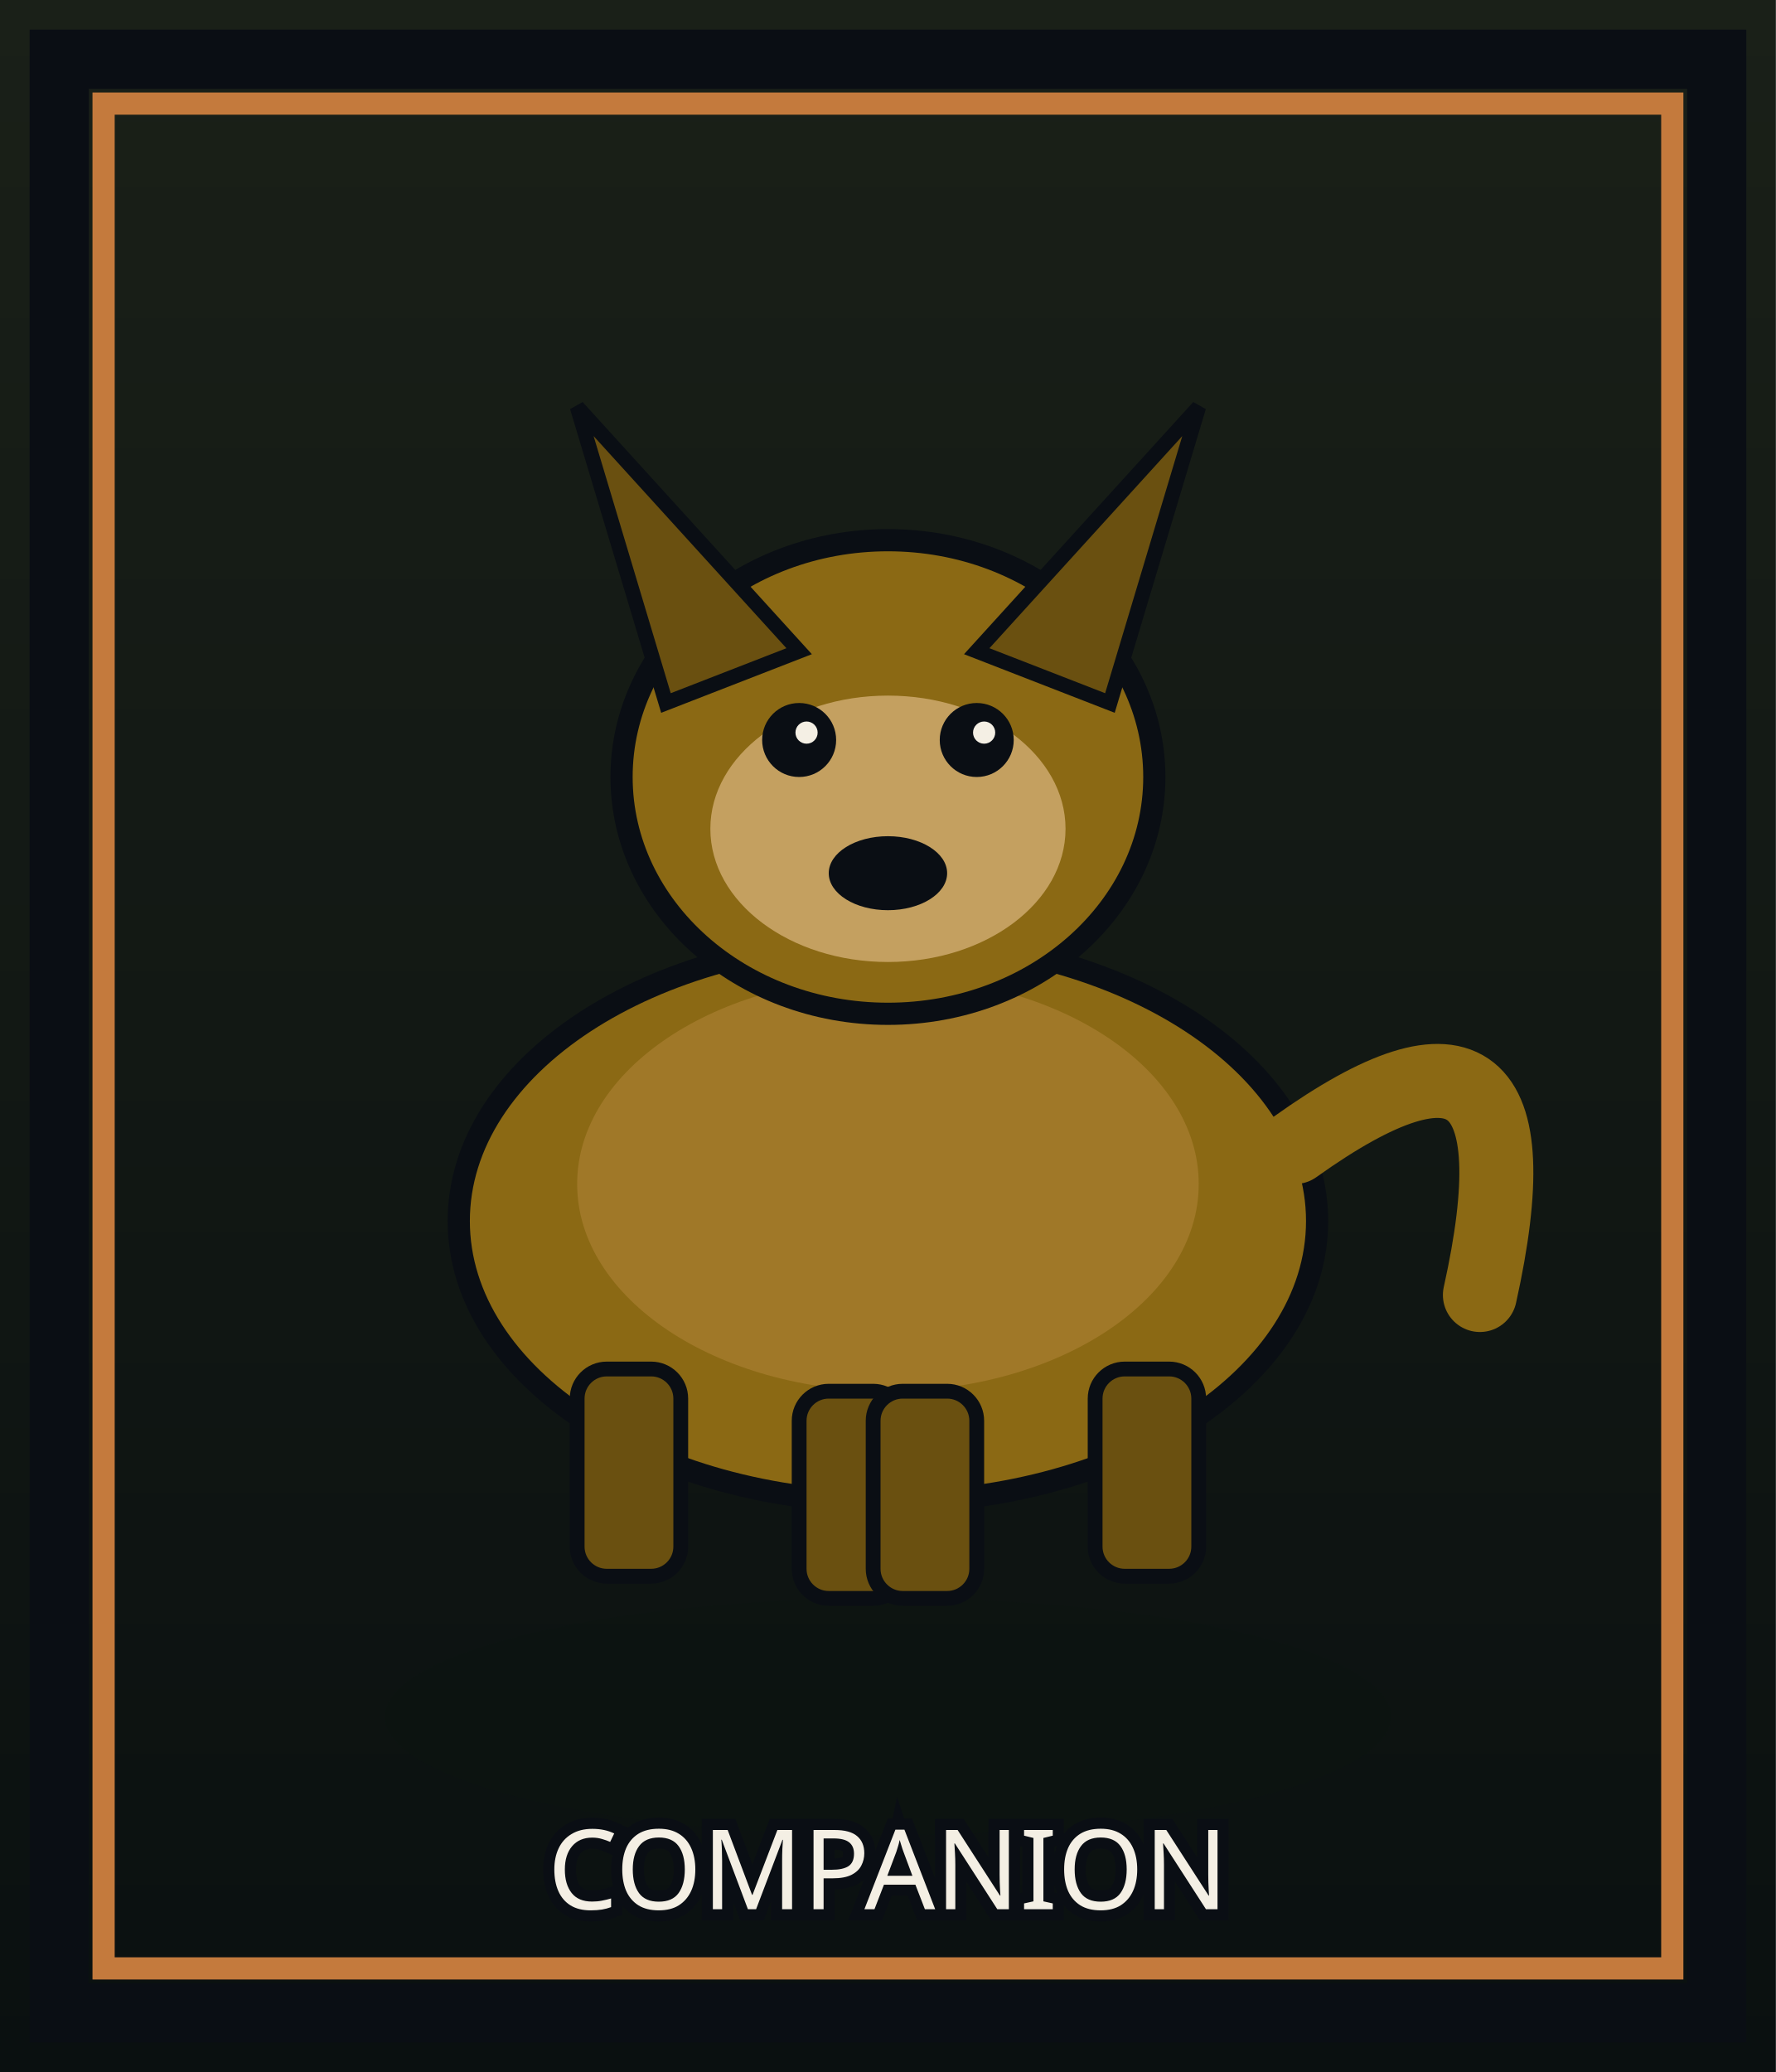
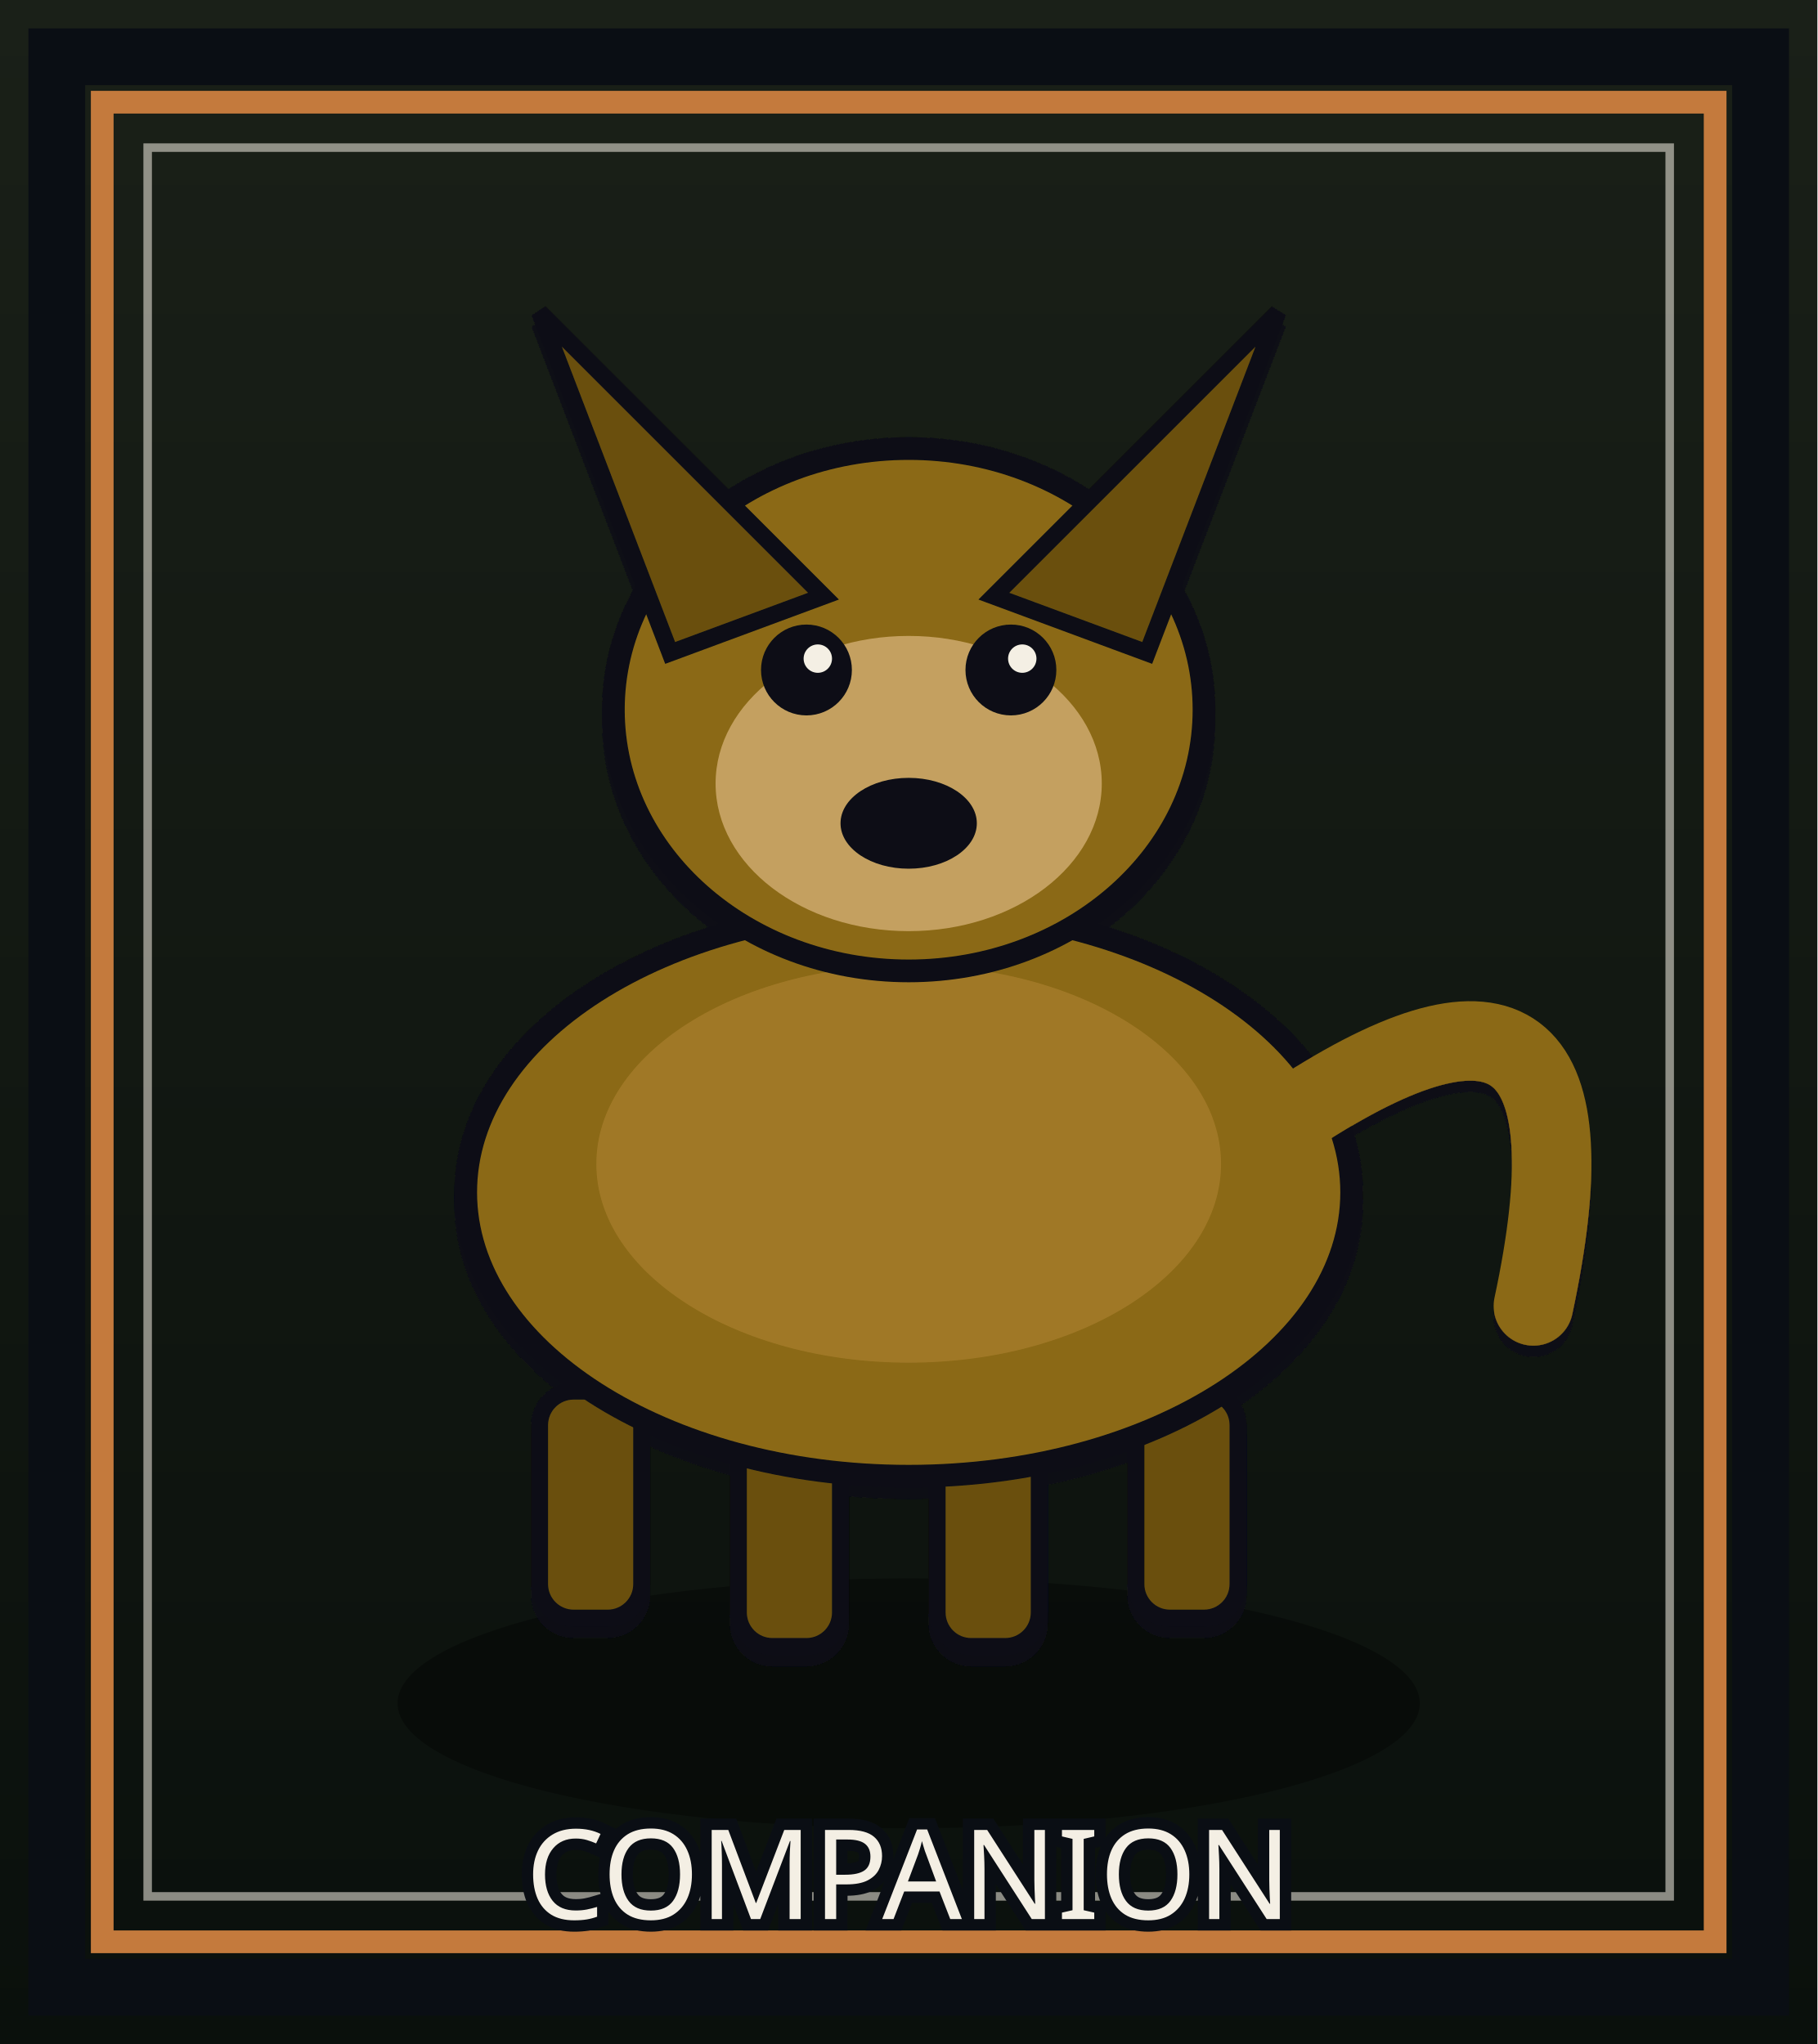
- <svg xmlns="http://www.w3.org/2000/svg" width="240" height="280" viewBox="0 0 240 280" fill="none">
+ <svg xmlns="http://www.w3.org/2000/svg" width="320" height="360" viewBox="0 0 320 360" fill="none">
  <defs>
    <linearGradient id="bg" x1="0" y1="0" x2="0" y2="1">
      <stop offset="0%" stop-color="#1a2018" />
-       <stop offset="100%" stop-color="#0a1010" />
+       <stop offset="100%" stop-color="#0a100c" />
    </linearGradient>
+     <filter id="ink" x="-20%" y="-20%" width="140%" height="140%">
+       <feDropShadow dx="0" dy="2" stdDeviation="0" flood-color="#0a0e14" flood-opacity="0.9" />
+     </filter>
  </defs>
-   <rect width="240" height="280" fill="url(#bg)" />
-   <ellipse cx="120" cy="232" rx="68" ry="16" fill="#0a1410" opacity="0.45" />
-   <ellipse cx="120" cy="165" rx="58" ry="38" fill="#8b6914" stroke="#0a0e14" stroke-width="3" />
-   <ellipse cx="120" cy="160" rx="42" ry="28" fill="#a07828" />
-   <ellipse cx="120" cy="105" rx="36" ry="32" fill="#8b6914" stroke="#0a0e14" stroke-width="3" />
-   <ellipse cx="120" cy="112" rx="24" ry="18" fill="#c4a060" />
-   <path d="M90 95 L78 55 L108 88Z" fill="#6a5010" stroke="#0a0e14" stroke-width="2" />
-   <path d="M150 95 L162 55 L132 88Z" fill="#6a5010" stroke="#0a0e14" stroke-width="2" />
-   <circle cx="108" cy="100" r="5" fill="#0a0e14" />
-   <circle cx="132" cy="100" r="5" fill="#0a0e14" />
-   <circle cx="109" cy="99" r="1.5" fill="#f4efe4" />
-   <circle cx="133" cy="99" r="1.5" fill="#f4efe4" />
-   <ellipse cx="120" cy="118" rx="8" ry="5" fill="#0a0e14" />
-   <rect x="78" y="185" width="14" height="28" rx="4" fill="#6a5010" stroke="#0a0e14" stroke-width="2" />
-   <rect x="108" y="188" width="14" height="28" rx="4" fill="#6a5010" stroke="#0a0e14" stroke-width="2" />
-   <rect x="118" y="188" width="14" height="28" rx="4" fill="#6a5010" stroke="#0a0e14" stroke-width="2" />
-   <rect x="148" y="185" width="14" height="28" rx="4" fill="#6a5010" stroke="#0a0e14" stroke-width="2" />
-   <path d="M175 155 Q210 130 200 175" fill="none" stroke="#8b6914" stroke-width="10" stroke-linecap="round" />
-   <rect x="8" y="8" width="224" height="264" fill="none" stroke="#0a0e14" stroke-width="8" />
-   <rect x="14" y="14" width="212" height="252" fill="none" stroke="#c47a3d" stroke-width="3" />
-   <text x="120" y="258" text-anchor="middle" font-family="Impact, Arial Black, sans-serif" font-size="15" fill="#f4efe4" stroke="#0a0e14" stroke-width="3" paint-order="stroke">COMPANION</text>
+   <rect width="320" height="360" fill="url(#bg)" />
+   <ellipse cx="160" cy="300" rx="90" ry="22" fill="#000" opacity="0.35" />
+   <g filter="url(#ink)">
+     <rect x="95" y="245" width="18" height="40" rx="6" fill="#6a5010" stroke="#0a0e14" stroke-width="3" />
+     <rect x="130" y="250" width="18" height="40" rx="6" fill="#6a5010" stroke="#0a0e14" stroke-width="3" />
+     <rect x="165" y="250" width="18" height="40" rx="6" fill="#6a5010" stroke="#0a0e14" stroke-width="3" />
+     <rect x="200" y="245" width="18" height="40" rx="6" fill="#6a5010" stroke="#0a0e14" stroke-width="3" />
+     <ellipse cx="160" cy="210" rx="78" ry="50" fill="#8b6914" stroke="#0a0e14" stroke-width="4" />
+     <ellipse cx="160" cy="205" rx="55" ry="35" fill="#a07828" />
+     <ellipse cx="160" cy="125" rx="52" ry="46" fill="#8b6914" stroke="#0a0e14" stroke-width="4" />
+     <ellipse cx="160" cy="138" rx="34" ry="26" fill="#c4a060" />
+     <path d="M118 115 L95 55 L145 105 Z" fill="#6a5010" stroke="#0a0e14" stroke-width="3" />
+     <path d="M202 115 L225 55 L175 105 Z" fill="#6a5010" stroke="#0a0e14" stroke-width="3" />
+     <circle cx="142" cy="118" r="8" fill="#0a0e14" />
+     <circle cx="178" cy="118" r="8" fill="#0a0e14" />
+     <circle cx="144" cy="116" r="2.5" fill="#f4efe4" />
+     <circle cx="180" cy="116" r="2.5" fill="#f4efe4" />
+     <ellipse cx="160" cy="145" rx="12" ry="8" fill="#0a0e14" />
+     <path d="M230 195 Q285 160 270 230" fill="none" stroke="#8b6914" stroke-width="14" stroke-linecap="round" />
+   </g>
+   <rect x="10" y="10" width="300" height="340" fill="none" stroke="#0a0e14" stroke-width="10" />
+   <rect x="18" y="18" width="284" height="324" fill="none" stroke="#c47a3d" stroke-width="4" />
+   <rect x="26" y="26" width="268" height="308" fill="none" stroke="#f4efe4" stroke-width="1.5" opacity="0.55" />
+   <text x="160" y="338" text-anchor="middle" font-family="Impact, Arial Black, sans-serif" font-size="22" fill="#f4efe4" stroke="#0a0e14" stroke-width="4" paint-order="stroke">COMPANION</text>
</svg>
